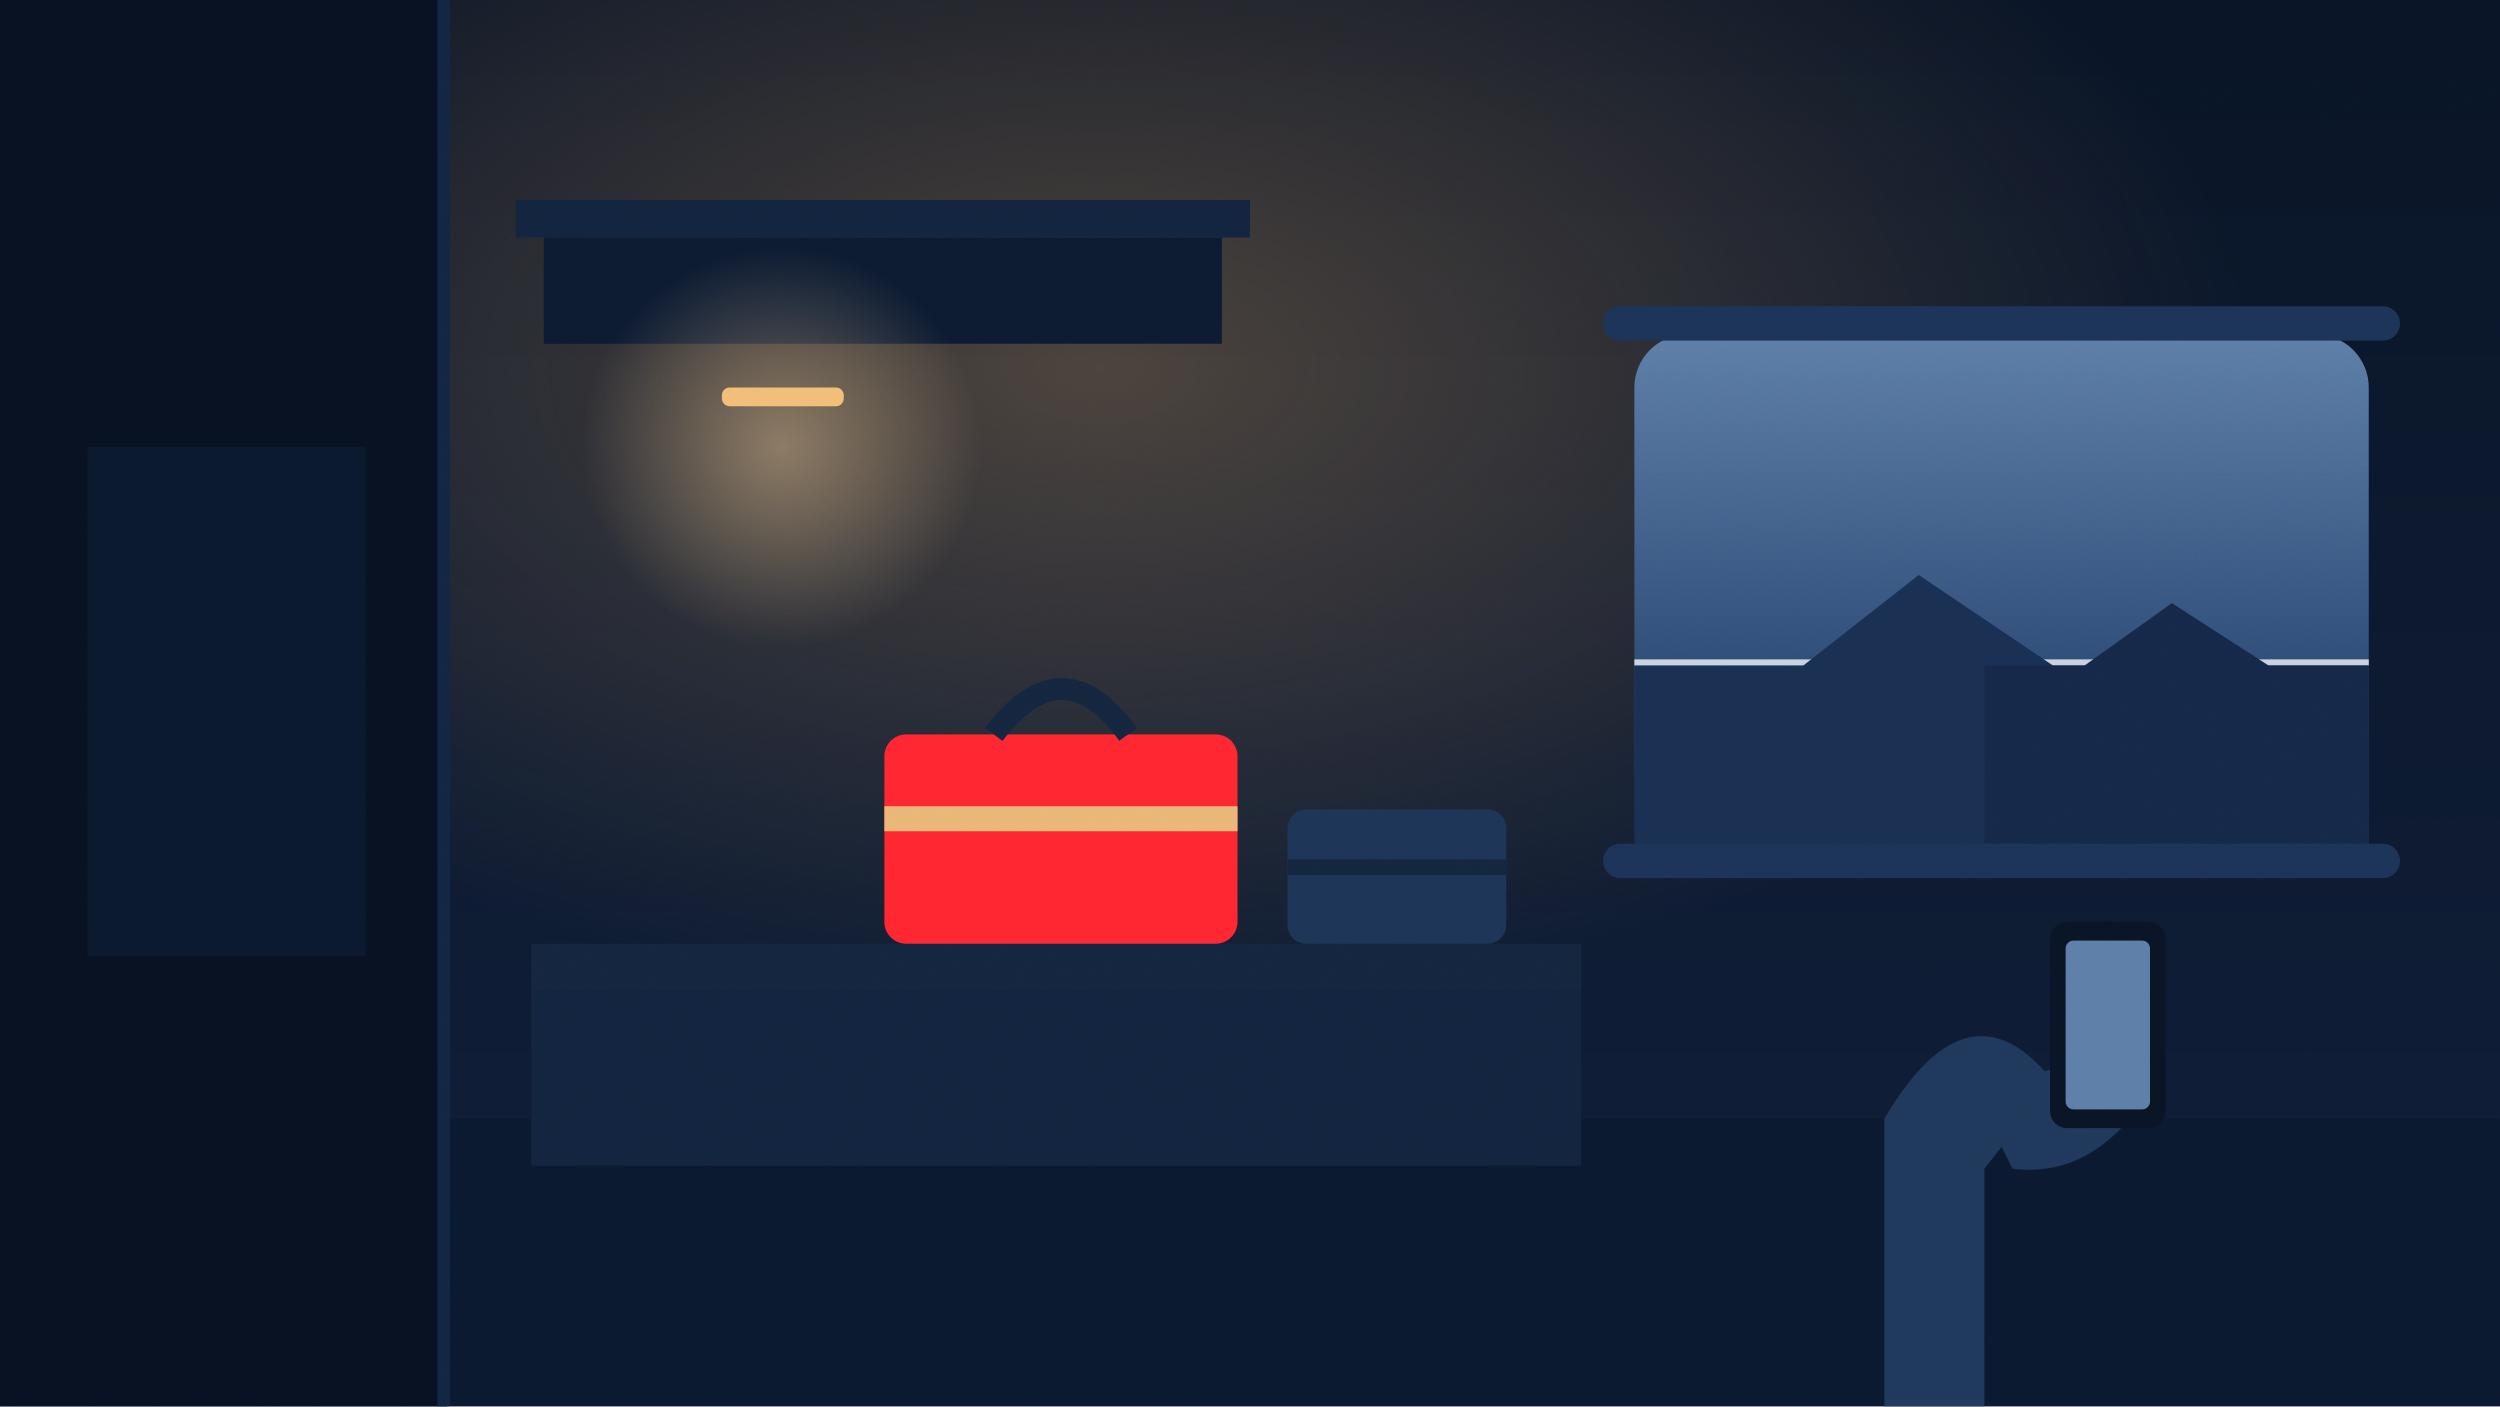
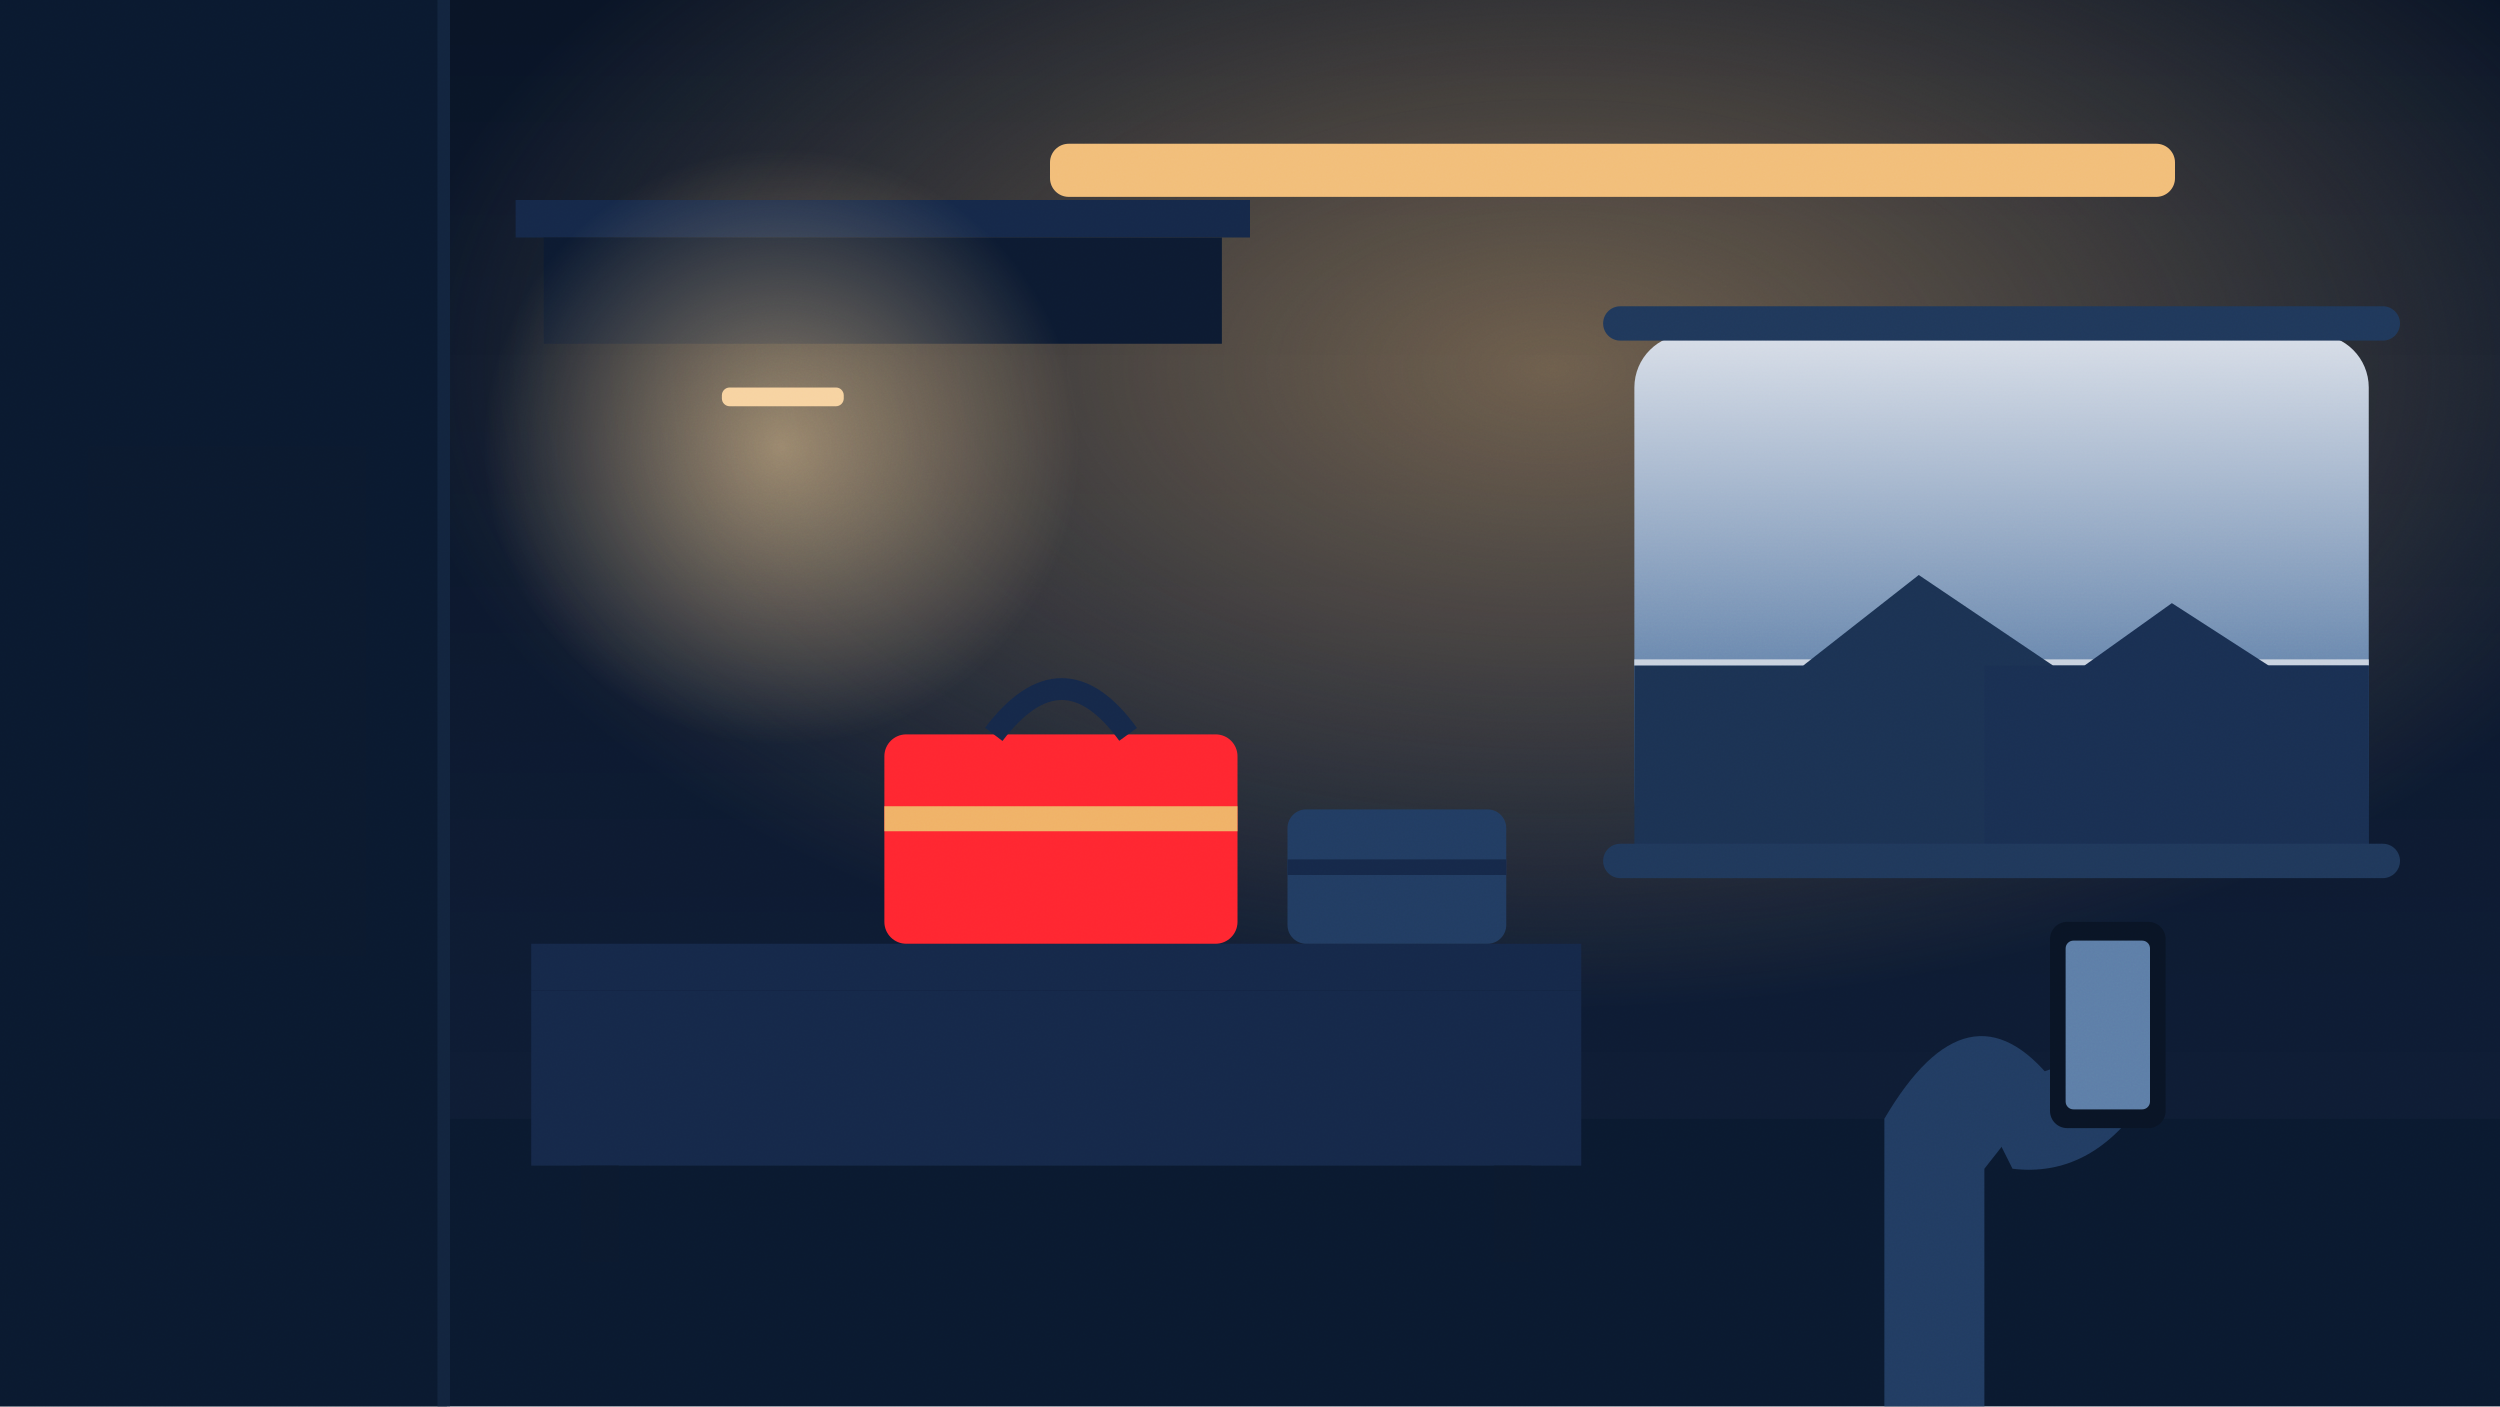
<svg xmlns="http://www.w3.org/2000/svg" viewBox="0 0 1600 900" role="img" aria-label="The inside of a train at dawn, drawn flat: a hand holds a phone up to a cool blue window on the right, a red holdall sits on the seat opposite, and the carriage itself is lit warm.">
  <defs>
    <linearGradient id="h6sky" x1="0" y1="0" x2="0" y2="1">
      <stop offset="0" stop-color="#0A1527" />
      <stop offset="1" stop-color="#101F39" />
    </linearGradient>
-     <radialGradient id="h6glow" cx="0.44" cy="0.26" r="0.46">
-       <stop offset="0" stop-color="#F0B268" stop-opacity="0.28" />
-       <stop offset="1" stop-color="#F0B268" stop-opacity="0" />
+     <radialGradient id="h6glow" cx="0.62" cy="0.26" r="0.46">
+       <stop offset="0" stop-color="#F2BE7A" stop-opacity="0.43" />
+       <stop offset="1" stop-color="#F2BE7A" stop-opacity="0" />
    </radialGradient>
    <linearGradient id="h6dawn" x1="0" y1="0" x2="0" y2="1">
-       <stop offset="0" stop-color="#5E7FA8" />
-       <stop offset="0.72" stop-color="#2A4873" />
-       <stop offset="1" stop-color="#1A3053" />
+       <stop offset="0" stop-color="#D8DEE8" />
+       <stop offset="0.72" stop-color="#5E7FA8" />
+       <stop offset="1" stop-color="#1C3354" />
    </linearGradient>
    <radialGradient id="h6lamp" cx="0.5" cy="0.5" r="0.5">
-       <stop offset="0" stop-color="#FFD9A0" stop-opacity="0.42" />
+       <stop offset="0" stop-color="#FFD9A0" stop-opacity="0.53" />
      <stop offset="1" stop-color="#FFD9A0" stop-opacity="0" />
    </radialGradient>
    <filter id="h6grain">
      <feTurbulence type="fractalNoise" baseFrequency="0.85" numOctaves="3" />
    </filter>
  </defs>
  <rect width="1600" height="900" fill="url(#h6sky)" />
  <rect width="1600" height="900" fill="url(#h6glow)" />
  <rect y="716" width="1600" height="184" fill="#0B1A30" />
-   <rect x="0" y="0" width="286" height="900" fill="#081222" />
-   <rect x="280" y="0" width="8" height="900" fill="#132744" />
+   <rect x="0" y="0" width="286" height="900" fill="#0B1A30" />
+   <rect x="280" y="0" width="8" height="900" fill="#13253F" />
  <rect x="56" y="286" width="178" height="26" fill="#0C1A2F" />
  <rect x="56" y="312" width="178" height="300" fill="#0C1A2F" />
-   <rect x="330" y="128" width="470" height="24" fill="#13253F" />
+   <rect x="330" y="128" width="470" height="24" fill="#16294A" />
+   <rect x="672" y="92" width="720" height="34" rx="12" fill="#F2BE7A" />
  <rect x="348" y="152" width="434" height="68" fill="#0D1B32" />
-   <circle cx="500" cy="286" r="128" fill="url(#h6lamp)" />
-   <rect x="462" y="248" width="78" height="12" rx="5" fill="#F2BE7A" />
+   <circle cx="500" cy="286" r="190" fill="url(#h6lamp)" />
+   <rect x="462" y="248" width="78" height="12" rx="5" fill="#F7D3A2" />
  <rect x="1046" y="214" width="470" height="330" rx="34" fill="url(#h6dawn)" />
  <rect x="1046" y="422" width="470" height="4" fill="#C9D2DF" />
-   <path d="M1046 426 h108 l74 -58 l86 58 h202 v118 h-470 z" fill="#1A3053" />
-   <path d="M1270 426 h64 l56 -40 l62 40 h64 v118 h-246 z" fill="#16294A" />
-   <rect x="1026" y="196" width="510" height="22" rx="11" fill="#1D3458" />
-   <rect x="1026" y="540" width="510" height="22" rx="11" fill="#1D3458" />
-   <rect x="340" y="604" width="672" height="30" fill="#15273F" />
-   <rect x="340" y="634" width="672" height="112" fill="#13253F" />
+   <path d="M1046 426 h108 l74 -58 l86 58 h202 v118 h-470 z" fill="#1C3354" />
+   <path d="M1270 426 h64 l56 -40 l62 40 h64 v118 h-246 z" fill="#1A3053" />
+   <rect x="1026" y="196" width="510" height="22" rx="11" fill="#20395C" />
+   <rect x="1026" y="540" width="510" height="22" rx="11" fill="#20395C" />
+   <rect x="340" y="604" width="672" height="30" fill="#16294A" />
+   <rect x="340" y="634" width="672" height="112" fill="#16294A" />
  <rect x="372" y="746" width="24" height="62" fill="#0C1A2F" />
  <rect x="956" y="746" width="24" height="62" fill="#0C1A2F" />
  <rect x="566" y="470" width="226" height="134" rx="14" fill="#FF2731" />
-   <rect x="566" y="516" width="226" height="16" fill="#E9B778" />
-   <path d="M636 470 q44 -58 86 0" fill="none" stroke="#15273F" stroke-width="14" />
-   <rect x="824" y="518" width="140" height="86" rx="12" fill="#1E3557" />
-   <rect x="824" y="550" width="140" height="10" fill="#15273F" />
+   <rect x="566" y="516" width="226" height="16" fill="#F0B268" />
+   <path d="M636 470 q44 -58 86 0" fill="none" stroke="#16294A" stroke-width="14" />
+   <rect x="824" y="518" width="140" height="86" rx="12" fill="#223D63" />
+   <rect x="824" y="550" width="140" height="10" fill="#16294A" />
  <g>
-     <path d="M1206 900 v-184 q54 -92 108 -24 l-44 56 v152 z" fill="#20395C" />
-     <path d="M1270 712 q58 -56 102 -8 q-34 50 -84 44 z" fill="#20395C" />
+     <path d="M1206 900 v-184 q54 -92 108 -24 l-44 56 v152 z" fill="#223D63" />
+     <path d="M1270 712 q58 -56 102 -8 q-34 50 -84 44 z" fill="#223D63" />
    <rect x="1312" y="590" width="74" height="132" rx="11" fill="#0A1526" />
    <rect x="1322" y="602" width="54" height="108" rx="5" fill="#5E7FA8" />
  </g>
  <rect width="1600" height="900" filter="url(#h6grain)" opacity="0.055" style="mix-blend-mode:overlay" />
</svg>
